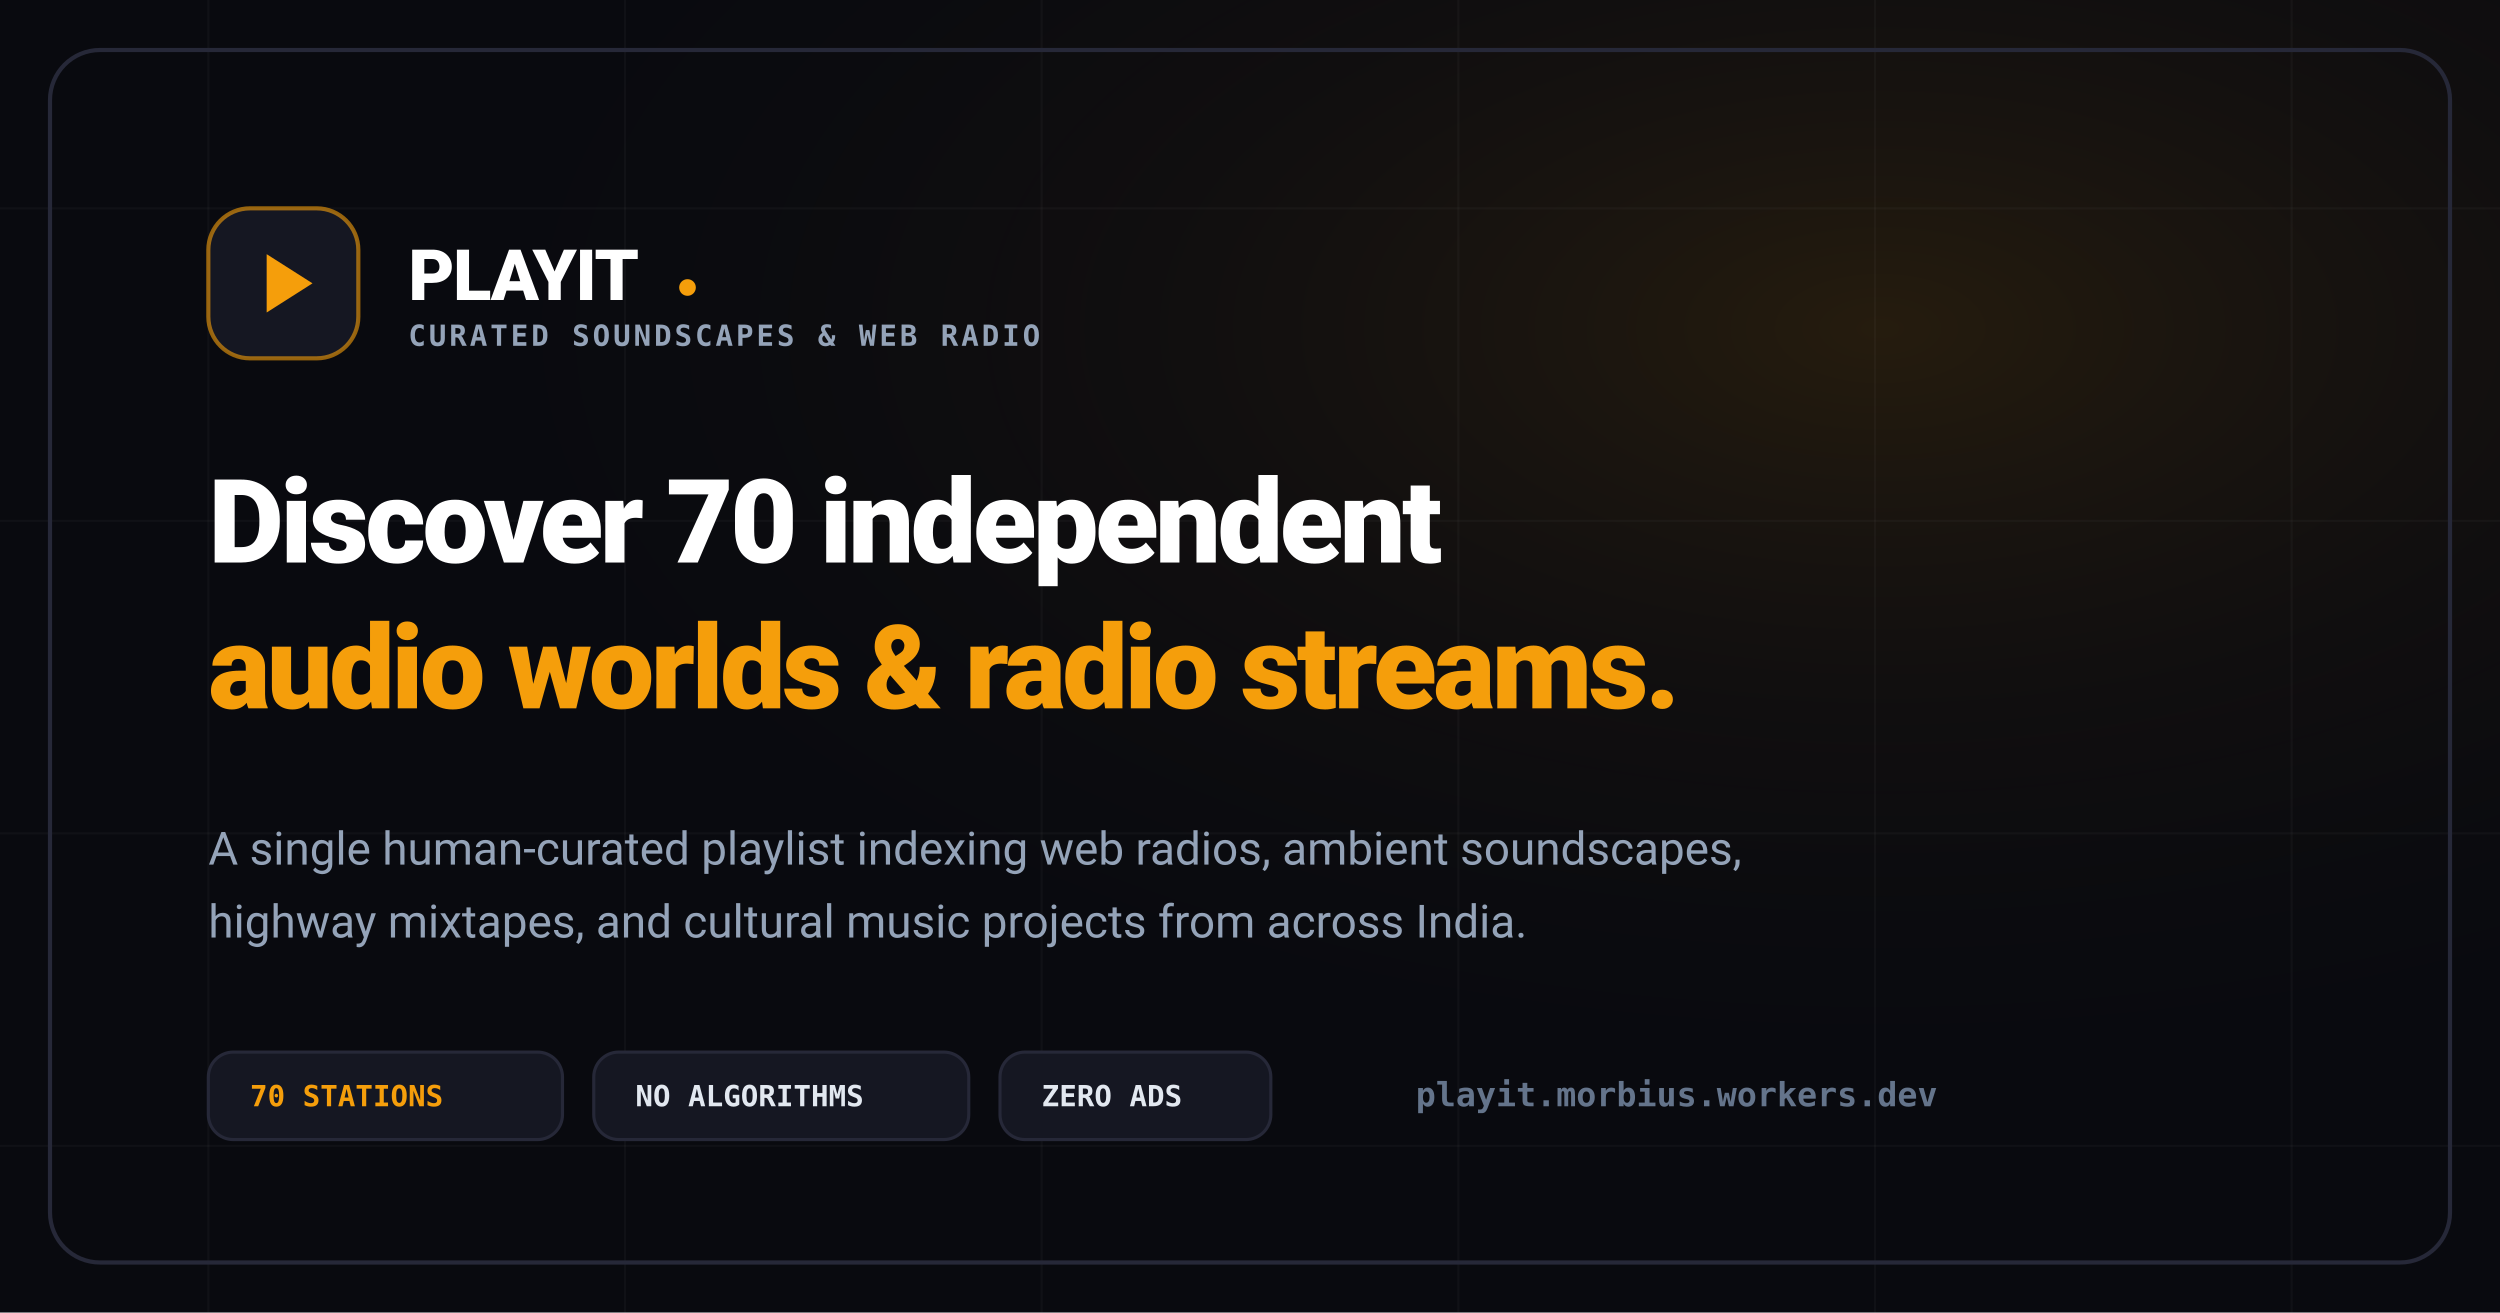
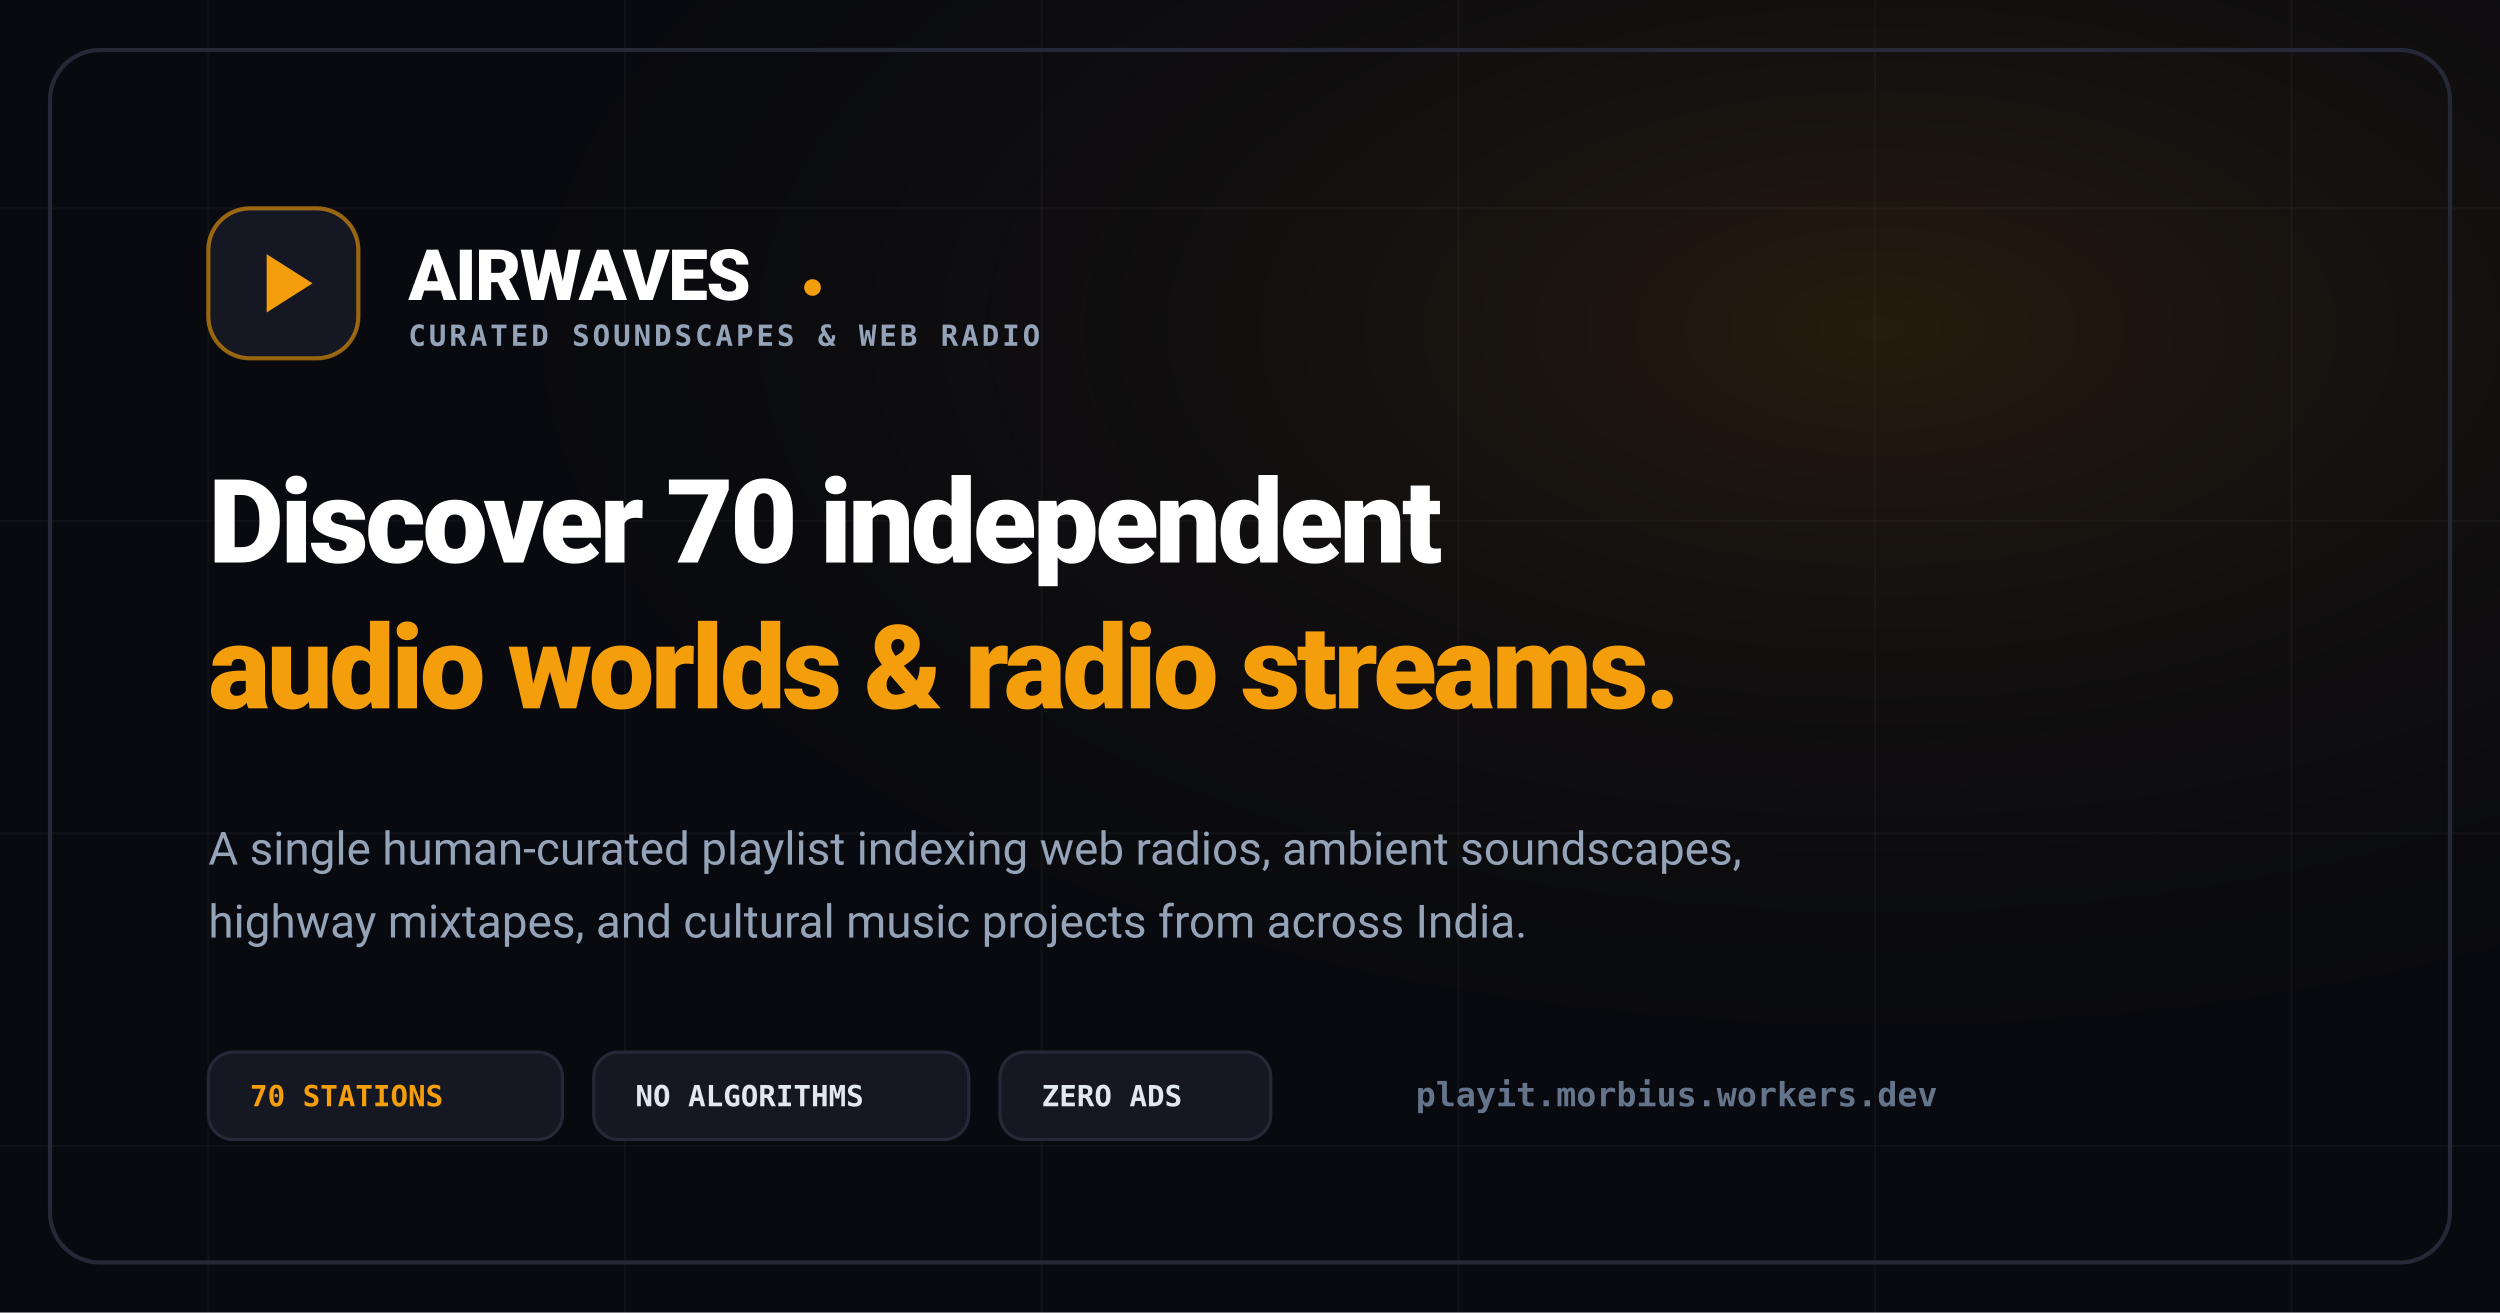
<svg xmlns="http://www.w3.org/2000/svg" viewBox="0 0 1200 630" width="1200" height="630">
  <defs>
    <radialGradient id="bgGlow" cx="75%" cy="25%" r="60%">
      <stop offset="0%" stop-color="#f59e0b" stop-opacity="0.12" />
      <stop offset="100%" stop-color="#090a0f" stop-opacity="0" />
    </radialGradient>
    <linearGradient id="cardGrad" x1="0%" y1="0%" x2="100%" y2="100%">
      <stop offset="0%" stop-color="#181a24" />
      <stop offset="100%" stop-color="#0f1118" />
    </linearGradient>
  </defs>
  <rect width="1200" height="630" fill="#090a0f" />
  <rect width="1200" height="630" fill="url(#bgGlow)" />
  <g stroke="#ffffff" stroke-opacity="0.03" stroke-width="1">
    <line x1="100" y1="0" x2="100" y2="630" />
    <line x1="300" y1="0" x2="300" y2="630" />
    <line x1="500" y1="0" x2="500" y2="630" />
    <line x1="700" y1="0" x2="700" y2="630" />
    <line x1="900" y1="0" x2="900" y2="630" />
    <line x1="1100" y1="0" x2="1100" y2="630" />
    <line x1="0" y1="100" x2="1200" y2="100" />
    <line x1="0" y1="250" x2="1200" y2="250" />
    <line x1="0" y1="400" x2="1200" y2="400" />
    <line x1="0" y1="550" x2="1200" y2="550" />
  </g>
  <rect x="24" y="24" width="1152" height="582" rx="24" fill="none" stroke="#262838" stroke-width="2" />
  <g transform="translate(100, 100)">
    <rect width="72" height="72" rx="20" fill="#151722" stroke="#f59e0b" stroke-width="2" stroke-opacity="0.6" />
    <path d="M28 22v28l22-14z" fill="#f59e0b" />
-     <text x="96" y="44" fill="#ffffff" font-family="-apple-system, BlinkMacSystemFont, 'Segoe UI', Roboto, sans-serif" font-size="34" font-weight="800" letter-spacing="-0.02em">PLAYIT</text>
-     <circle cx="230" cy="38" r="4" fill="#f59e0b" />
+     <text x="96" y="44" fill="#ffffff" font-family="-apple-system, BlinkMacSystemFont, 'Segoe UI', Roboto, sans-serif" font-size="34" font-weight="800" letter-spacing="-0.02em">AIRWAVES</text>
+     <circle cx="290" cy="38" r="4" fill="#f59e0b" />
    <text x="96" y="66" fill="#94a3b8" font-family="'JetBrains Mono', monospace, sans-serif" font-size="14" font-weight="600" letter-spacing="0.1em">CURATED SOUNDSCAPES &amp; WEB RADIO</text>
  </g>
  <text x="100" y="270" fill="#ffffff" font-family="-apple-system, BlinkMacSystemFont, 'Segoe UI', Roboto, sans-serif" font-size="56" font-weight="800" letter-spacing="-0.03em">
    Discover 70 independent
  </text>
  <text x="100" y="340" fill="#f59e0b" font-family="-apple-system, BlinkMacSystemFont, 'Segoe UI', Roboto, sans-serif" font-size="56" font-weight="800" letter-spacing="-0.03em">
    audio worlds &amp; radio streams.
  </text>
  <text x="100" y="415" fill="#94a3b8" font-family="-apple-system, BlinkMacSystemFont, 'Segoe UI', Roboto, sans-serif" font-size="22" font-weight="400">
    A single human-curated playlist indexing web radios, ambient soundscapes,
  </text>
  <text x="100" y="450" fill="#94a3b8" font-family="-apple-system, BlinkMacSystemFont, 'Segoe UI', Roboto, sans-serif" font-size="22" font-weight="400">
    highway mixtapes, and cultural music projects from across India.
  </text>
  <g transform="translate(100, 505)">
    <rect x="0" y="0" width="170" height="42" rx="12" fill="#151722" stroke="#262838" stroke-width="1.5" />
    <text x="20" y="26" fill="#f59e0b" font-family="'JetBrains Mono', monospace" font-size="14" font-weight="700">70 STATIONS</text>
    <rect x="185" y="0" width="180" height="42" rx="12" fill="#151722" stroke="#262838" stroke-width="1.5" />
    <text x="205" y="26" fill="#e2e8f0" font-family="'JetBrains Mono', monospace" font-size="14" font-weight="600">NO ALGORITHMS</text>
    <rect x="380" y="0" width="130" height="42" rx="12" fill="#151722" stroke="#262838" stroke-width="1.5" />
    <text x="400" y="26" fill="#e2e8f0" font-family="'JetBrains Mono', monospace" font-size="14" font-weight="600">ZERO ADS</text>
    <text x="830" y="26" fill="#64748b" font-family="'JetBrains Mono', monospace" font-size="16" font-weight="600" text-anchor="end">playit.morbius.workers.dev</text>
  </g>
</svg>
